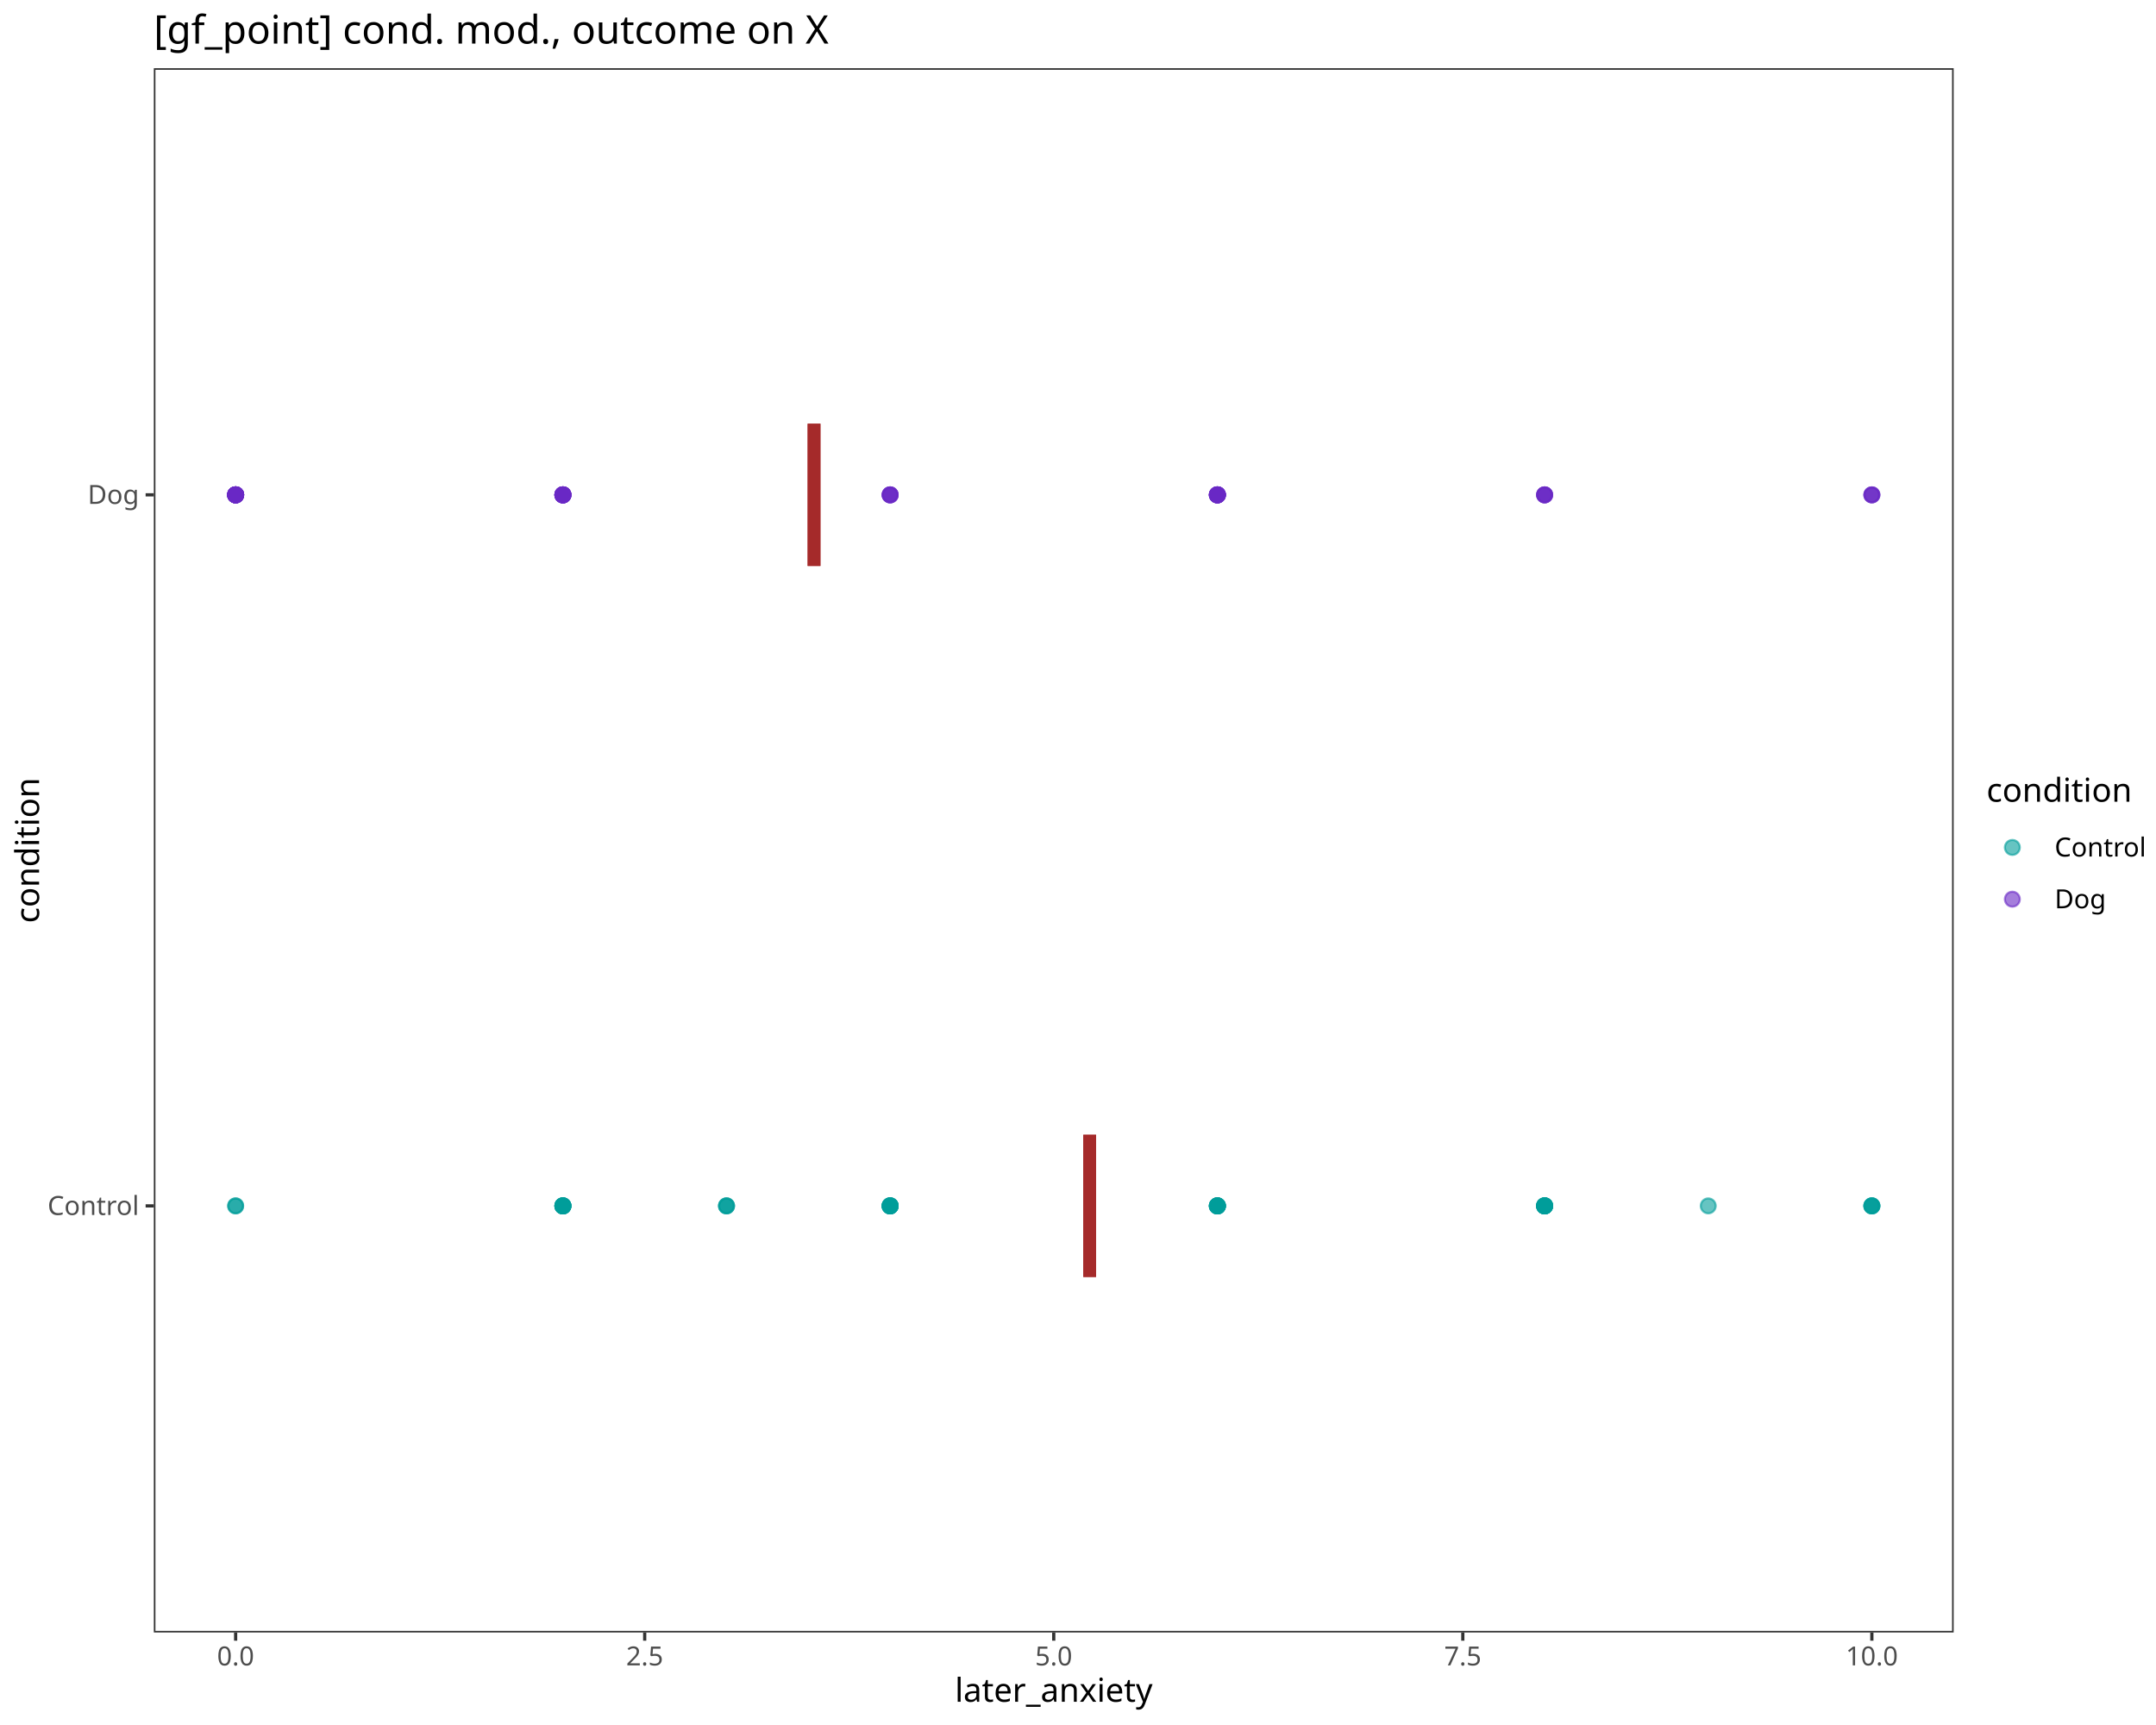
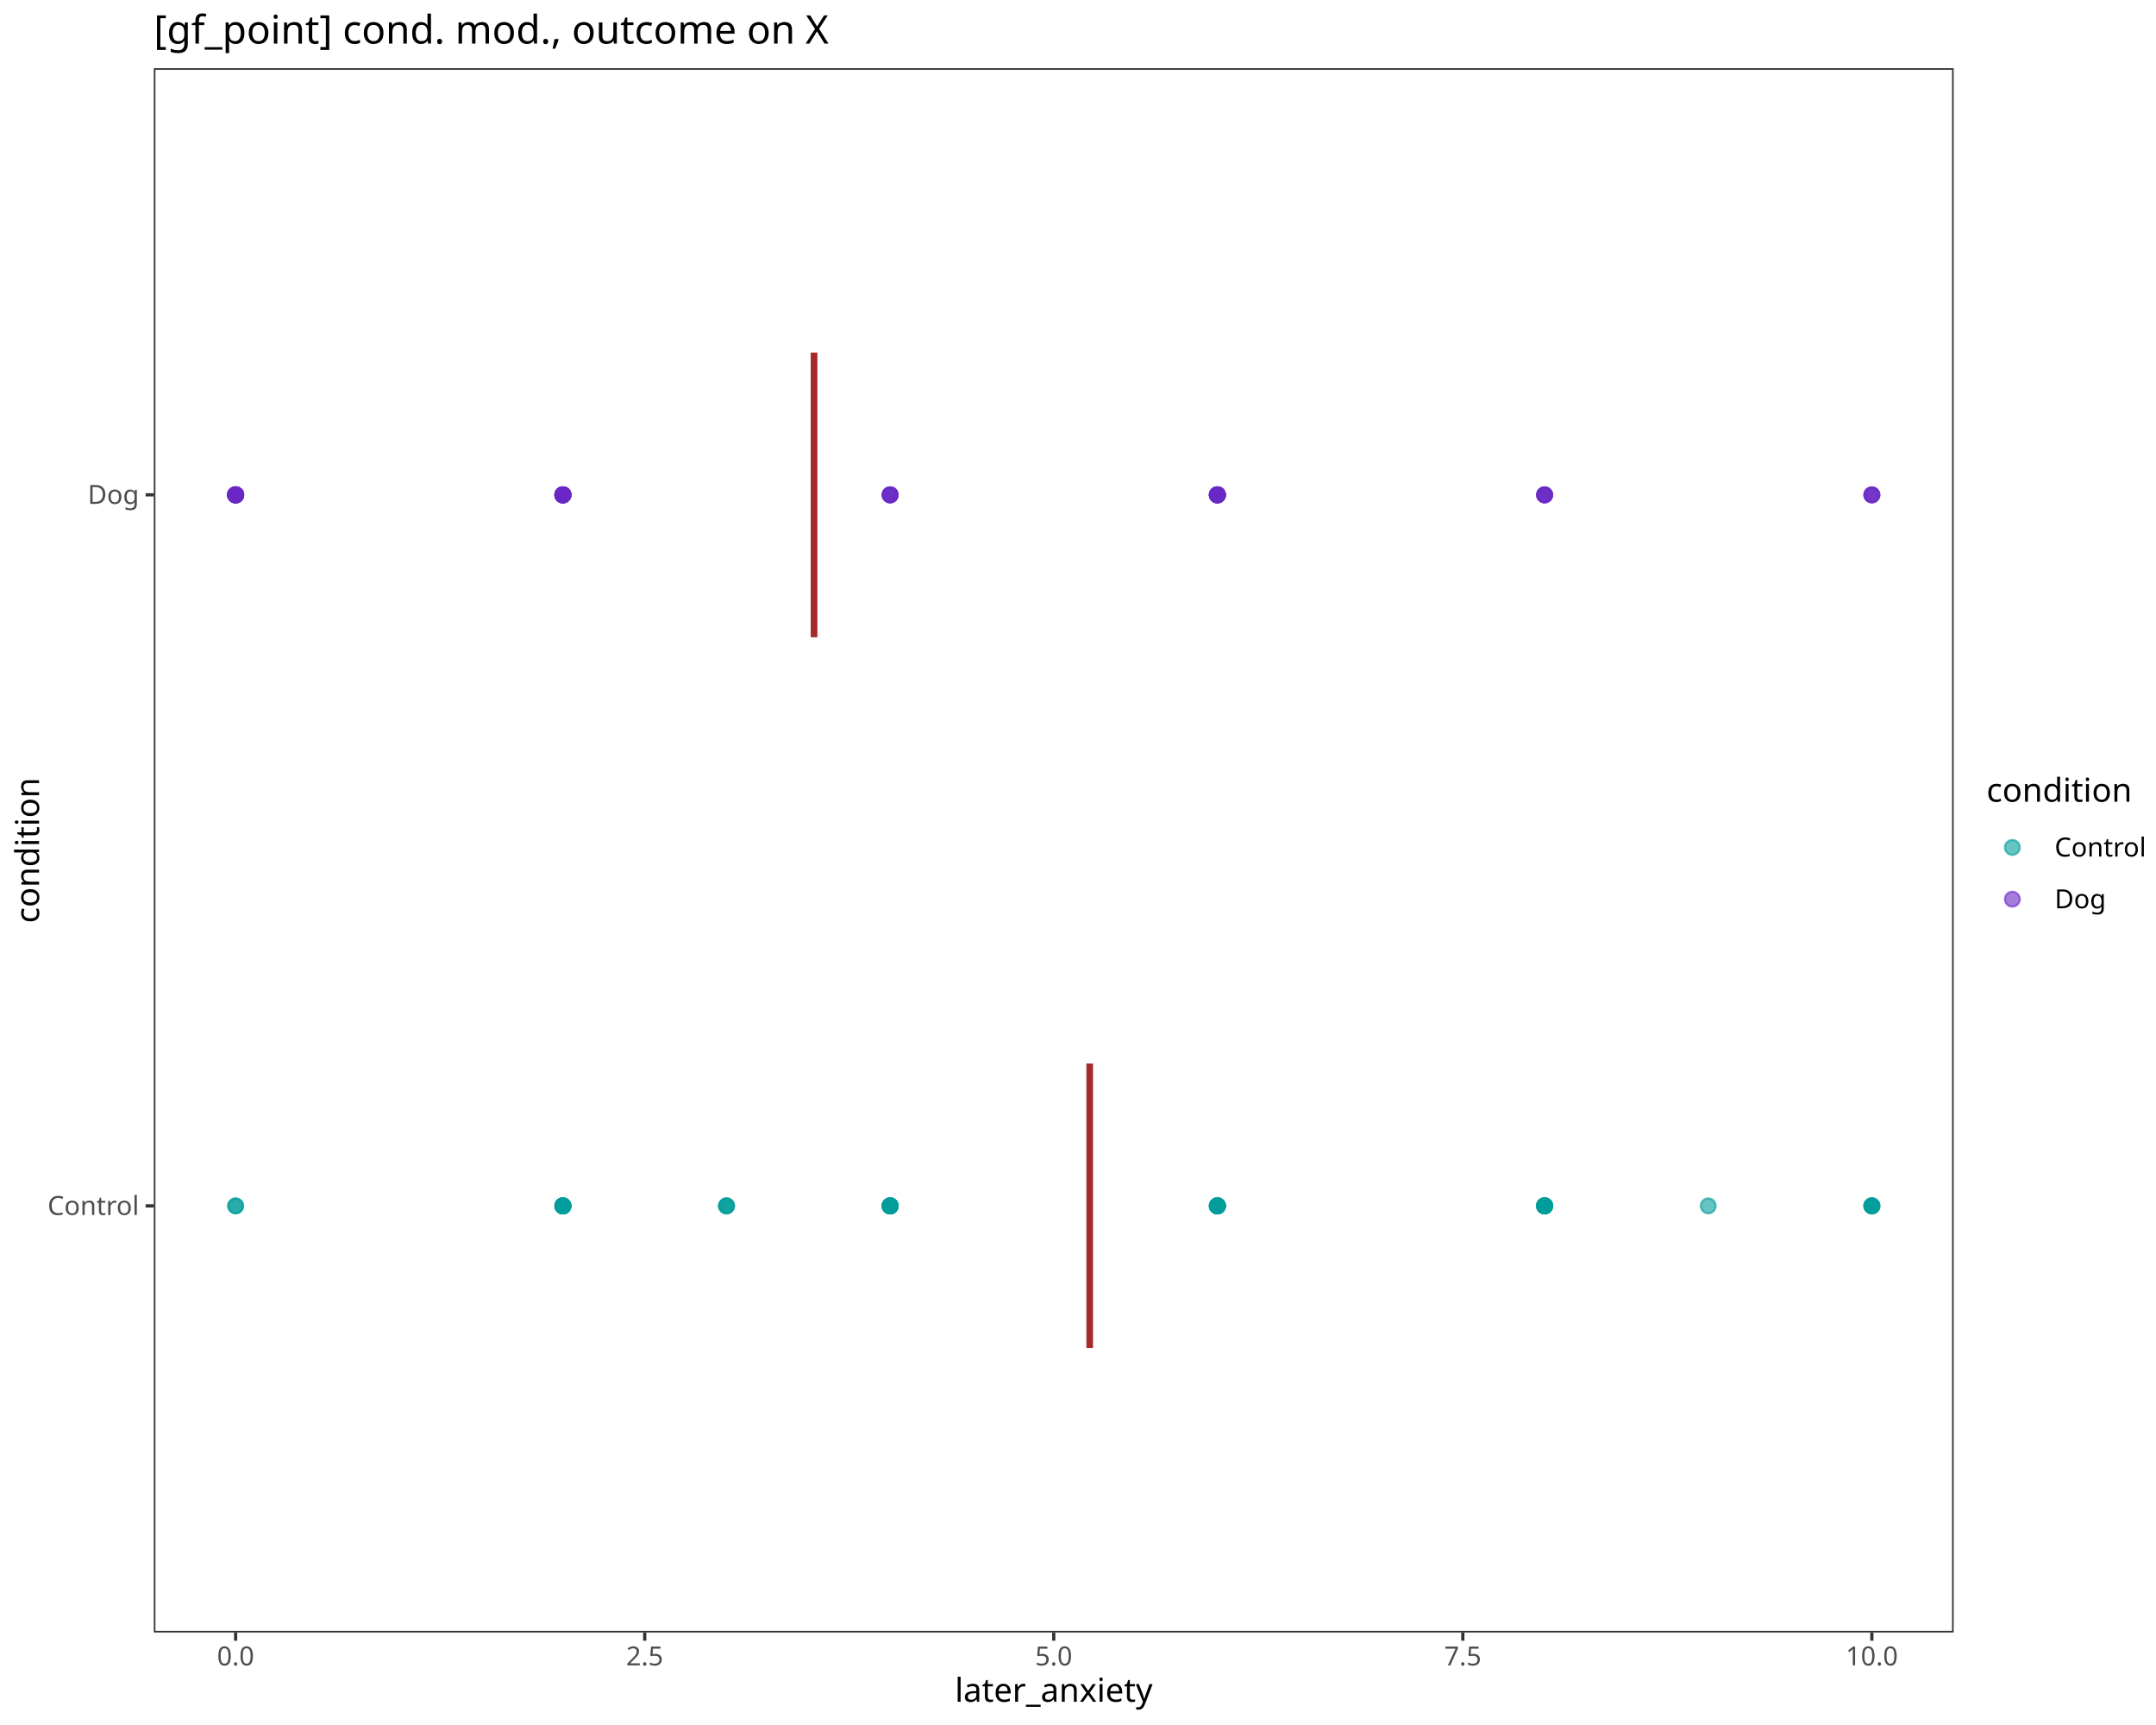
<svg xmlns="http://www.w3.org/2000/svg" class="svglite" data-engine-version="2.0" width="720.00pt" height="576.00pt" viewBox="0 0 720.00 576.00">
  <defs>
    <style type="text/css">
    .svglite line, .svglite polyline, .svglite polygon, .svglite path, .svglite rect, .svglite circle {
      fill: none;
      stroke: #000000;
      stroke-linecap: round;
      stroke-linejoin: round;
      stroke-miterlimit: 10.00;
    }
  </style>
  </defs>
  <rect width="100%" height="100%" style="stroke: none; fill: #FFFFFF;" />
  <defs>
    <clipPath id="cpMC4wMHw3MjAuMDB8MC4wMHw1NzYuMDA=">
      <rect x="0.00" y="0.00" width="720.00" height="576.00" />
    </clipPath>
  </defs>
  <g clip-path="url(#cpMC4wMHw3MjAuMDB8MC4wMHw1NzYuMDA=)">
    <rect x="0.00" y="0.00" width="720.00" height="576.00" style="stroke-width: 1.07; stroke: #FFFFFF; fill: #FFFFFF;" />
  </g>
  <defs>
    <clipPath id="cpNTEuMzd8NjUyLjQzfDIyLjc4fDU0NS4xMQ==">
      <rect x="51.37" y="22.78" width="601.06" height="522.33" />
    </clipPath>
  </defs>
  <g clip-path="url(#cpNTEuMzd8NjUyLjQzfDIyLjc4fDU0NS4xMQ==)">
    <rect x="51.37" y="22.78" width="601.06" height="522.33" style="stroke-width: 1.07; stroke: none; fill: #FFFFFF;" />
    <circle cx="406.55" cy="165.24" r="2.49" style="stroke-width: 0.71; stroke: #6929C4; stroke-opacity: 0.60; fill: #6929C4; fill-opacity: 0.60;" />
    <circle cx="187.98" cy="165.24" r="2.49" style="stroke-width: 0.71; stroke: #6929C4; stroke-opacity: 0.60; fill: #6929C4; fill-opacity: 0.60;" />
    <circle cx="406.55" cy="165.24" r="2.49" style="stroke-width: 0.71; stroke: #6929C4; stroke-opacity: 0.60; fill: #6929C4; fill-opacity: 0.60;" />
    <circle cx="78.69" cy="165.24" r="2.49" style="stroke-width: 0.71; stroke: #6929C4; stroke-opacity: 0.60; fill: #6929C4; fill-opacity: 0.60;" />
    <circle cx="625.11" cy="165.24" r="2.49" style="stroke-width: 0.71; stroke: #6929C4; stroke-opacity: 0.60; fill: #6929C4; fill-opacity: 0.60;" />
    <circle cx="78.69" cy="165.24" r="2.49" style="stroke-width: 0.71; stroke: #6929C4; stroke-opacity: 0.60; fill: #6929C4; fill-opacity: 0.60;" />
    <circle cx="187.98" cy="165.24" r="2.49" style="stroke-width: 0.71; stroke: #6929C4; stroke-opacity: 0.60; fill: #6929C4; fill-opacity: 0.60;" />
    <circle cx="406.55" cy="165.24" r="2.49" style="stroke-width: 0.71; stroke: #6929C4; stroke-opacity: 0.60; fill: #6929C4; fill-opacity: 0.60;" />
    <circle cx="406.55" cy="165.24" r="2.49" style="stroke-width: 0.71; stroke: #6929C4; stroke-opacity: 0.60; fill: #6929C4; fill-opacity: 0.60;" />
    <circle cx="515.83" cy="165.24" r="2.49" style="stroke-width: 0.71; stroke: #6929C4; stroke-opacity: 0.60; fill: #6929C4; fill-opacity: 0.60;" />
    <circle cx="78.69" cy="165.24" r="2.49" style="stroke-width: 0.71; stroke: #6929C4; stroke-opacity: 0.60; fill: #6929C4; fill-opacity: 0.60;" />
    <circle cx="406.55" cy="165.24" r="2.49" style="stroke-width: 0.71; stroke: #6929C4; stroke-opacity: 0.60; fill: #6929C4; fill-opacity: 0.60;" />
    <circle cx="78.69" cy="165.24" r="2.49" style="stroke-width: 0.71; stroke: #6929C4; stroke-opacity: 0.60; fill: #6929C4; fill-opacity: 0.60;" />
    <circle cx="78.69" cy="165.24" r="2.49" style="stroke-width: 0.71; stroke: #6929C4; stroke-opacity: 0.60; fill: #6929C4; fill-opacity: 0.60;" />
    <circle cx="187.98" cy="165.24" r="2.49" style="stroke-width: 0.71; stroke: #6929C4; stroke-opacity: 0.60; fill: #6929C4; fill-opacity: 0.60;" />
    <circle cx="187.98" cy="165.24" r="2.49" style="stroke-width: 0.71; stroke: #6929C4; stroke-opacity: 0.60; fill: #6929C4; fill-opacity: 0.60;" />
    <circle cx="78.69" cy="165.24" r="2.49" style="stroke-width: 0.71; stroke: #6929C4; stroke-opacity: 0.60; fill: #6929C4; fill-opacity: 0.60;" />
    <circle cx="78.69" cy="165.24" r="2.49" style="stroke-width: 0.71; stroke: #6929C4; stroke-opacity: 0.60; fill: #6929C4; fill-opacity: 0.60;" />
    <circle cx="187.98" cy="165.24" r="2.49" style="stroke-width: 0.71; stroke: #6929C4; stroke-opacity: 0.60; fill: #6929C4; fill-opacity: 0.60;" />
    <circle cx="78.69" cy="165.24" r="2.49" style="stroke-width: 0.71; stroke: #6929C4; stroke-opacity: 0.60; fill: #6929C4; fill-opacity: 0.60;" />
    <circle cx="78.69" cy="165.24" r="2.49" style="stroke-width: 0.71; stroke: #6929C4; stroke-opacity: 0.60; fill: #6929C4; fill-opacity: 0.60;" />
    <circle cx="187.98" cy="165.24" r="2.49" style="stroke-width: 0.71; stroke: #6929C4; stroke-opacity: 0.60; fill: #6929C4; fill-opacity: 0.60;" />
    <circle cx="297.26" cy="165.24" r="2.49" style="stroke-width: 0.71; stroke: #6929C4; stroke-opacity: 0.60; fill: #6929C4; fill-opacity: 0.60;" />
    <circle cx="78.69" cy="165.24" r="2.49" style="stroke-width: 0.71; stroke: #6929C4; stroke-opacity: 0.60; fill: #6929C4; fill-opacity: 0.60;" />
    <circle cx="406.55" cy="165.24" r="2.49" style="stroke-width: 0.71; stroke: #6929C4; stroke-opacity: 0.60; fill: #6929C4; fill-opacity: 0.60;" />
    <circle cx="406.55" cy="165.24" r="2.49" style="stroke-width: 0.71; stroke: #6929C4; stroke-opacity: 0.60; fill: #6929C4; fill-opacity: 0.60;" />
    <circle cx="187.98" cy="165.24" r="2.49" style="stroke-width: 0.71; stroke: #6929C4; stroke-opacity: 0.60; fill: #6929C4; fill-opacity: 0.60;" />
    <circle cx="625.11" cy="165.24" r="2.49" style="stroke-width: 0.71; stroke: #6929C4; stroke-opacity: 0.60; fill: #6929C4; fill-opacity: 0.60;" />
    <circle cx="625.11" cy="165.24" r="2.49" style="stroke-width: 0.71; stroke: #6929C4; stroke-opacity: 0.60; fill: #6929C4; fill-opacity: 0.60;" />
    <circle cx="78.69" cy="165.24" r="2.49" style="stroke-width: 0.71; stroke: #6929C4; stroke-opacity: 0.60; fill: #6929C4; fill-opacity: 0.60;" />
    <circle cx="78.69" cy="165.24" r="2.49" style="stroke-width: 0.71; stroke: #6929C4; stroke-opacity: 0.60; fill: #6929C4; fill-opacity: 0.60;" />
    <circle cx="187.98" cy="165.24" r="2.49" style="stroke-width: 0.71; stroke: #6929C4; stroke-opacity: 0.60; fill: #6929C4; fill-opacity: 0.60;" />
    <circle cx="78.69" cy="165.24" r="2.49" style="stroke-width: 0.71; stroke: #6929C4; stroke-opacity: 0.60; fill: #6929C4; fill-opacity: 0.60;" />
    <circle cx="406.55" cy="165.24" r="2.49" style="stroke-width: 0.71; stroke: #6929C4; stroke-opacity: 0.60; fill: #6929C4; fill-opacity: 0.60;" />
    <circle cx="515.83" cy="165.24" r="2.49" style="stroke-width: 0.71; stroke: #6929C4; stroke-opacity: 0.60; fill: #6929C4; fill-opacity: 0.60;" />
    <circle cx="187.98" cy="165.24" r="2.49" style="stroke-width: 0.71; stroke: #6929C4; stroke-opacity: 0.60; fill: #6929C4; fill-opacity: 0.60;" />
    <circle cx="406.55" cy="165.24" r="2.49" style="stroke-width: 0.71; stroke: #6929C4; stroke-opacity: 0.60; fill: #6929C4; fill-opacity: 0.60;" />
    <circle cx="297.26" cy="165.24" r="2.49" style="stroke-width: 0.71; stroke: #6929C4; stroke-opacity: 0.60; fill: #6929C4; fill-opacity: 0.60;" />
    <circle cx="515.83" cy="165.24" r="2.49" style="stroke-width: 0.71; stroke: #6929C4; stroke-opacity: 0.60; fill: #6929C4; fill-opacity: 0.60;" />
    <circle cx="515.83" cy="165.24" r="2.49" style="stroke-width: 0.71; stroke: #6929C4; stroke-opacity: 0.60; fill: #6929C4; fill-opacity: 0.60;" />
    <circle cx="297.26" cy="165.24" r="2.49" style="stroke-width: 0.71; stroke: #6929C4; stroke-opacity: 0.60; fill: #6929C4; fill-opacity: 0.60;" />
    <circle cx="297.26" cy="165.24" r="2.49" style="stroke-width: 0.71; stroke: #6929C4; stroke-opacity: 0.60; fill: #6929C4; fill-opacity: 0.60;" />
    <circle cx="187.98" cy="165.24" r="2.49" style="stroke-width: 0.71; stroke: #6929C4; stroke-opacity: 0.60; fill: #6929C4; fill-opacity: 0.60;" />
    <circle cx="297.26" cy="402.66" r="2.49" style="stroke-width: 0.71; stroke: #009D9A; stroke-opacity: 0.60; fill: #009D9A; fill-opacity: 0.60;" />
    <circle cx="242.62" cy="402.66" r="2.49" style="stroke-width: 0.71; stroke: #009D9A; stroke-opacity: 0.60; fill: #009D9A; fill-opacity: 0.60;" />
    <circle cx="187.98" cy="402.66" r="2.49" style="stroke-width: 0.71; stroke: #009D9A; stroke-opacity: 0.60; fill: #009D9A; fill-opacity: 0.60;" />
    <circle cx="187.98" cy="402.66" r="2.49" style="stroke-width: 0.71; stroke: #009D9A; stroke-opacity: 0.60; fill: #009D9A; fill-opacity: 0.60;" />
    <circle cx="297.26" cy="402.66" r="2.49" style="stroke-width: 0.71; stroke: #009D9A; stroke-opacity: 0.60; fill: #009D9A; fill-opacity: 0.60;" />
    <circle cx="515.83" cy="402.66" r="2.49" style="stroke-width: 0.71; stroke: #009D9A; stroke-opacity: 0.60; fill: #009D9A; fill-opacity: 0.60;" />
    <circle cx="515.83" cy="402.66" r="2.49" style="stroke-width: 0.71; stroke: #009D9A; stroke-opacity: 0.60; fill: #009D9A; fill-opacity: 0.60;" />
    <circle cx="625.11" cy="402.66" r="2.49" style="stroke-width: 0.71; stroke: #009D9A; stroke-opacity: 0.60; fill: #009D9A; fill-opacity: 0.60;" />
    <circle cx="515.83" cy="402.66" r="2.49" style="stroke-width: 0.71; stroke: #009D9A; stroke-opacity: 0.60; fill: #009D9A; fill-opacity: 0.60;" />
    <circle cx="406.55" cy="402.66" r="2.49" style="stroke-width: 0.71; stroke: #009D9A; stroke-opacity: 0.60; fill: #009D9A; fill-opacity: 0.60;" />
    <circle cx="406.55" cy="402.66" r="2.49" style="stroke-width: 0.71; stroke: #009D9A; stroke-opacity: 0.60; fill: #009D9A; fill-opacity: 0.60;" />
    <circle cx="570.47" cy="402.66" r="2.49" style="stroke-width: 0.71; stroke: #009D9A; stroke-opacity: 0.60; fill: #009D9A; fill-opacity: 0.60;" />
    <circle cx="187.98" cy="402.66" r="2.49" style="stroke-width: 0.71; stroke: #009D9A; stroke-opacity: 0.60; fill: #009D9A; fill-opacity: 0.60;" />
    <circle cx="515.83" cy="402.66" r="2.49" style="stroke-width: 0.71; stroke: #009D9A; stroke-opacity: 0.60; fill: #009D9A; fill-opacity: 0.60;" />
    <circle cx="187.98" cy="402.66" r="2.49" style="stroke-width: 0.71; stroke: #009D9A; stroke-opacity: 0.60; fill: #009D9A; fill-opacity: 0.60;" />
    <circle cx="515.83" cy="402.66" r="2.49" style="stroke-width: 0.71; stroke: #009D9A; stroke-opacity: 0.60; fill: #009D9A; fill-opacity: 0.60;" />
    <circle cx="187.98" cy="402.66" r="2.49" style="stroke-width: 0.71; stroke: #009D9A; stroke-opacity: 0.60; fill: #009D9A; fill-opacity: 0.60;" />
    <circle cx="406.55" cy="402.66" r="2.49" style="stroke-width: 0.71; stroke: #009D9A; stroke-opacity: 0.60; fill: #009D9A; fill-opacity: 0.60;" />
    <circle cx="297.26" cy="402.66" r="2.49" style="stroke-width: 0.71; stroke: #009D9A; stroke-opacity: 0.60; fill: #009D9A; fill-opacity: 0.60;" />
    <circle cx="406.55" cy="402.66" r="2.49" style="stroke-width: 0.71; stroke: #009D9A; stroke-opacity: 0.60; fill: #009D9A; fill-opacity: 0.60;" />
    <circle cx="242.62" cy="402.66" r="2.49" style="stroke-width: 0.71; stroke: #009D9A; stroke-opacity: 0.60; fill: #009D9A; fill-opacity: 0.60;" />
    <circle cx="406.55" cy="402.66" r="2.49" style="stroke-width: 0.71; stroke: #009D9A; stroke-opacity: 0.60; fill: #009D9A; fill-opacity: 0.60;" />
    <circle cx="78.69" cy="402.66" r="2.49" style="stroke-width: 0.71; stroke: #009D9A; stroke-opacity: 0.60; fill: #009D9A; fill-opacity: 0.60;" />
    <circle cx="625.11" cy="402.66" r="2.49" style="stroke-width: 0.71; stroke: #009D9A; stroke-opacity: 0.60; fill: #009D9A; fill-opacity: 0.60;" />
    <circle cx="78.69" cy="402.66" r="2.49" style="stroke-width: 0.71; stroke: #009D9A; stroke-opacity: 0.60; fill: #009D9A; fill-opacity: 0.60;" />
    <circle cx="625.11" cy="402.66" r="2.49" style="stroke-width: 0.71; stroke: #009D9A; stroke-opacity: 0.60; fill: #009D9A; fill-opacity: 0.60;" />
    <circle cx="625.11" cy="402.66" r="2.49" style="stroke-width: 0.71; stroke: #009D9A; stroke-opacity: 0.60; fill: #009D9A; fill-opacity: 0.60;" />
    <circle cx="297.26" cy="402.66" r="2.49" style="stroke-width: 0.71; stroke: #009D9A; stroke-opacity: 0.60; fill: #009D9A; fill-opacity: 0.60;" />
    <circle cx="515.83" cy="402.66" r="2.49" style="stroke-width: 0.71; stroke: #009D9A; stroke-opacity: 0.60; fill: #009D9A; fill-opacity: 0.60;" />
    <circle cx="515.83" cy="402.66" r="2.49" style="stroke-width: 0.71; stroke: #009D9A; stroke-opacity: 0.60; fill: #009D9A; fill-opacity: 0.60;" />
    <circle cx="242.62" cy="402.66" r="2.49" style="stroke-width: 0.71; stroke: #009D9A; stroke-opacity: 0.60; fill: #009D9A; fill-opacity: 0.60;" />
    <circle cx="515.83" cy="402.66" r="2.49" style="stroke-width: 0.71; stroke: #009D9A; stroke-opacity: 0.60; fill: #009D9A; fill-opacity: 0.60;" />
    <circle cx="297.26" cy="402.66" r="2.49" style="stroke-width: 0.71; stroke: #009D9A; stroke-opacity: 0.60; fill: #009D9A; fill-opacity: 0.60;" />
    <circle cx="297.26" cy="402.66" r="2.49" style="stroke-width: 0.71; stroke: #009D9A; stroke-opacity: 0.60; fill: #009D9A; fill-opacity: 0.60;" />
    <circle cx="297.26" cy="402.66" r="2.49" style="stroke-width: 0.71; stroke: #009D9A; stroke-opacity: 0.60; fill: #009D9A; fill-opacity: 0.60;" />
    <circle cx="187.98" cy="402.66" r="2.49" style="stroke-width: 0.71; stroke: #009D9A; stroke-opacity: 0.60; fill: #009D9A; fill-opacity: 0.60;" />
    <circle cx="406.55" cy="402.66" r="2.49" style="stroke-width: 0.71; stroke: #009D9A; stroke-opacity: 0.60; fill: #009D9A; fill-opacity: 0.60;" />
    <circle cx="406.55" cy="402.66" r="2.49" style="stroke-width: 0.71; stroke: #009D9A; stroke-opacity: 0.60; fill: #009D9A; fill-opacity: 0.60;" />
    <circle cx="187.98" cy="402.66" r="2.49" style="stroke-width: 0.71; stroke: #009D9A; stroke-opacity: 0.60; fill: #009D9A; fill-opacity: 0.60;" />
    <circle cx="406.55" cy="402.66" r="2.49" style="stroke-width: 0.71; stroke: #009D9A; stroke-opacity: 0.60; fill: #009D9A; fill-opacity: 0.60;" />
    <circle cx="187.98" cy="402.66" r="2.49" style="stroke-width: 0.71; stroke: #009D9A; stroke-opacity: 0.60; fill: #009D9A; fill-opacity: 0.60;" />
-     <polyline points="363.90,426.40 363.90,378.92 " style="stroke-width: 4.27; stroke: #A52A2A; stroke-linecap: butt;" />
-     <polyline points="363.90,402.66 363.90,402.66 " style="stroke-width: 4.27; stroke: #A52A2A; stroke-linecap: butt;" />
-     <polyline points="363.90,426.40 363.90,378.92 " style="stroke-width: 4.27; stroke: #A52A2A; stroke-linecap: butt;" />
-     <polyline points="271.85,188.98 271.85,141.49 " style="stroke-width: 4.27; stroke: #A52A2A; stroke-linecap: butt;" />
-     <polyline points="271.85,165.24 271.85,165.24 " style="stroke-width: 4.27; stroke: #A52A2A; stroke-linecap: butt;" />
-     <polyline points="271.85,188.98 271.85,141.49 " style="stroke-width: 4.27; stroke: #A52A2A; stroke-linecap: butt;" />
+     <polyline points="363.90,450.14 363.90,355.17 " style="stroke-width: 2.13; stroke: #A52A2A; stroke-linecap: butt;" />
+     <polyline points="363.90,402.66 363.90,402.66 " style="stroke-width: 2.13; stroke: #A52A2A; stroke-linecap: butt;" />
+     <polyline points="363.90,450.14 363.90,355.17 " style="stroke-width: 2.13; stroke: #A52A2A; stroke-linecap: butt;" />
+     <polyline points="271.85,212.72 271.85,117.75 " style="stroke-width: 2.13; stroke: #A52A2A; stroke-linecap: butt;" />
+     <polyline points="271.85,165.24 271.85,165.24 " style="stroke-width: 2.13; stroke: #A52A2A; stroke-linecap: butt;" />
+     <polyline points="271.85,212.72 271.85,117.75 " style="stroke-width: 2.13; stroke: #A52A2A; stroke-linecap: butt;" />
    <rect x="51.37" y="22.78" width="601.06" height="522.33" style="stroke-width: 1.07; stroke: #333333;" />
  </g>
  <g clip-path="url(#cpMC4wMHw3MjAuMDB8MC4wMHw1NzYuMDA=)">
    <text x="46.44" y="405.69" text-anchor="end" style="font-size: 8.80px; fill: #4D4D4D; font-family: sans;" textLength="28.37px" lengthAdjust="spacingAndGlyphs">Control</text>
    <text x="46.44" y="168.26" text-anchor="end" style="font-size: 8.80px; fill: #4D4D4D; font-family: sans;" textLength="16.15px" lengthAdjust="spacingAndGlyphs">Dog</text>
    <polyline points="48.63,402.66 51.37,402.66 " style="stroke-width: 1.07; stroke: #333333; stroke-linecap: butt;" />
    <polyline points="48.63,165.24 51.37,165.24 " style="stroke-width: 1.07; stroke: #333333; stroke-linecap: butt;" />
    <polyline points="78.69,547.85 78.69,545.11 " style="stroke-width: 1.07; stroke: #333333; stroke-linecap: butt;" />
    <polyline points="215.30,547.85 215.30,545.11 " style="stroke-width: 1.07; stroke: #333333; stroke-linecap: butt;" />
    <polyline points="351.90,547.85 351.90,545.11 " style="stroke-width: 1.07; stroke: #333333; stroke-linecap: butt;" />
    <polyline points="488.51,547.85 488.51,545.11 " style="stroke-width: 1.07; stroke: #333333; stroke-linecap: butt;" />
    <polyline points="625.11,547.85 625.11,545.11 " style="stroke-width: 1.07; stroke: #333333; stroke-linecap: butt;" />
    <text x="78.69" y="556.10" text-anchor="middle" style="font-size: 8.80px; fill: #4D4D4D; font-family: sans;" textLength="12.23px" lengthAdjust="spacingAndGlyphs">0.0</text>
    <text x="215.30" y="556.10" text-anchor="middle" style="font-size: 8.80px; fill: #4D4D4D; font-family: sans;" textLength="12.23px" lengthAdjust="spacingAndGlyphs">2.5</text>
    <text x="351.90" y="556.10" text-anchor="middle" style="font-size: 8.80px; fill: #4D4D4D; font-family: sans;" textLength="12.23px" lengthAdjust="spacingAndGlyphs">5.0</text>
    <text x="488.51" y="556.10" text-anchor="middle" style="font-size: 8.80px; fill: #4D4D4D; font-family: sans;" textLength="12.23px" lengthAdjust="spacingAndGlyphs">7.5</text>
    <text x="625.11" y="556.10" text-anchor="middle" style="font-size: 8.80px; fill: #4D4D4D; font-family: sans;" textLength="17.13px" lengthAdjust="spacingAndGlyphs">10.0</text>
    <text x="351.90" y="568.24" text-anchor="middle" style="font-size: 11.00px; font-family: sans;" textLength="62.38px" lengthAdjust="spacingAndGlyphs">later_anxiety</text>
    <text transform="translate(13.05,283.95) rotate(-90)" text-anchor="middle" style="font-size: 11.00px; font-family: sans;" textLength="44.04px" lengthAdjust="spacingAndGlyphs">condition</text>
    <rect x="663.39" y="259.00" width="51.13" height="49.89" style="stroke-width: 1.07; stroke: none; fill: #FFFFFF;" />
    <text x="663.39" y="267.71" style="font-size: 11.00px; font-family: sans;" textLength="44.04px" lengthAdjust="spacingAndGlyphs">condition</text>
    <rect x="663.39" y="274.33" width="17.28" height="17.28" style="stroke-width: 1.07; stroke: none; fill: #FFFFFF;" />
    <circle cx="672.03" cy="282.97" r="2.49" style="stroke-width: 0.71; stroke: #009D9A; stroke-opacity: 0.60; fill: #009D9A; fill-opacity: 0.60;" />
    <rect x="663.39" y="291.61" width="17.28" height="17.28" style="stroke-width: 1.07; stroke: none; fill: #FFFFFF;" />
    <circle cx="672.03" cy="300.25" r="2.49" style="stroke-width: 0.71; stroke: #6929C4; stroke-opacity: 0.60; fill: #6929C4; fill-opacity: 0.60;" />
    <text x="686.15" y="286.00" style="font-size: 8.80px; font-family: sans;" textLength="28.37px" lengthAdjust="spacingAndGlyphs">Control</text>
    <text x="686.15" y="303.28" style="font-size: 8.80px; font-family: sans;" textLength="16.15px" lengthAdjust="spacingAndGlyphs">Dog</text>
    <text x="51.37" y="14.56" style="font-size: 13.20px; font-family: sans;" textLength="212.09px" lengthAdjust="spacingAndGlyphs">[gf_point] cond. mod., outcome on X</text>
  </g>
</svg>
